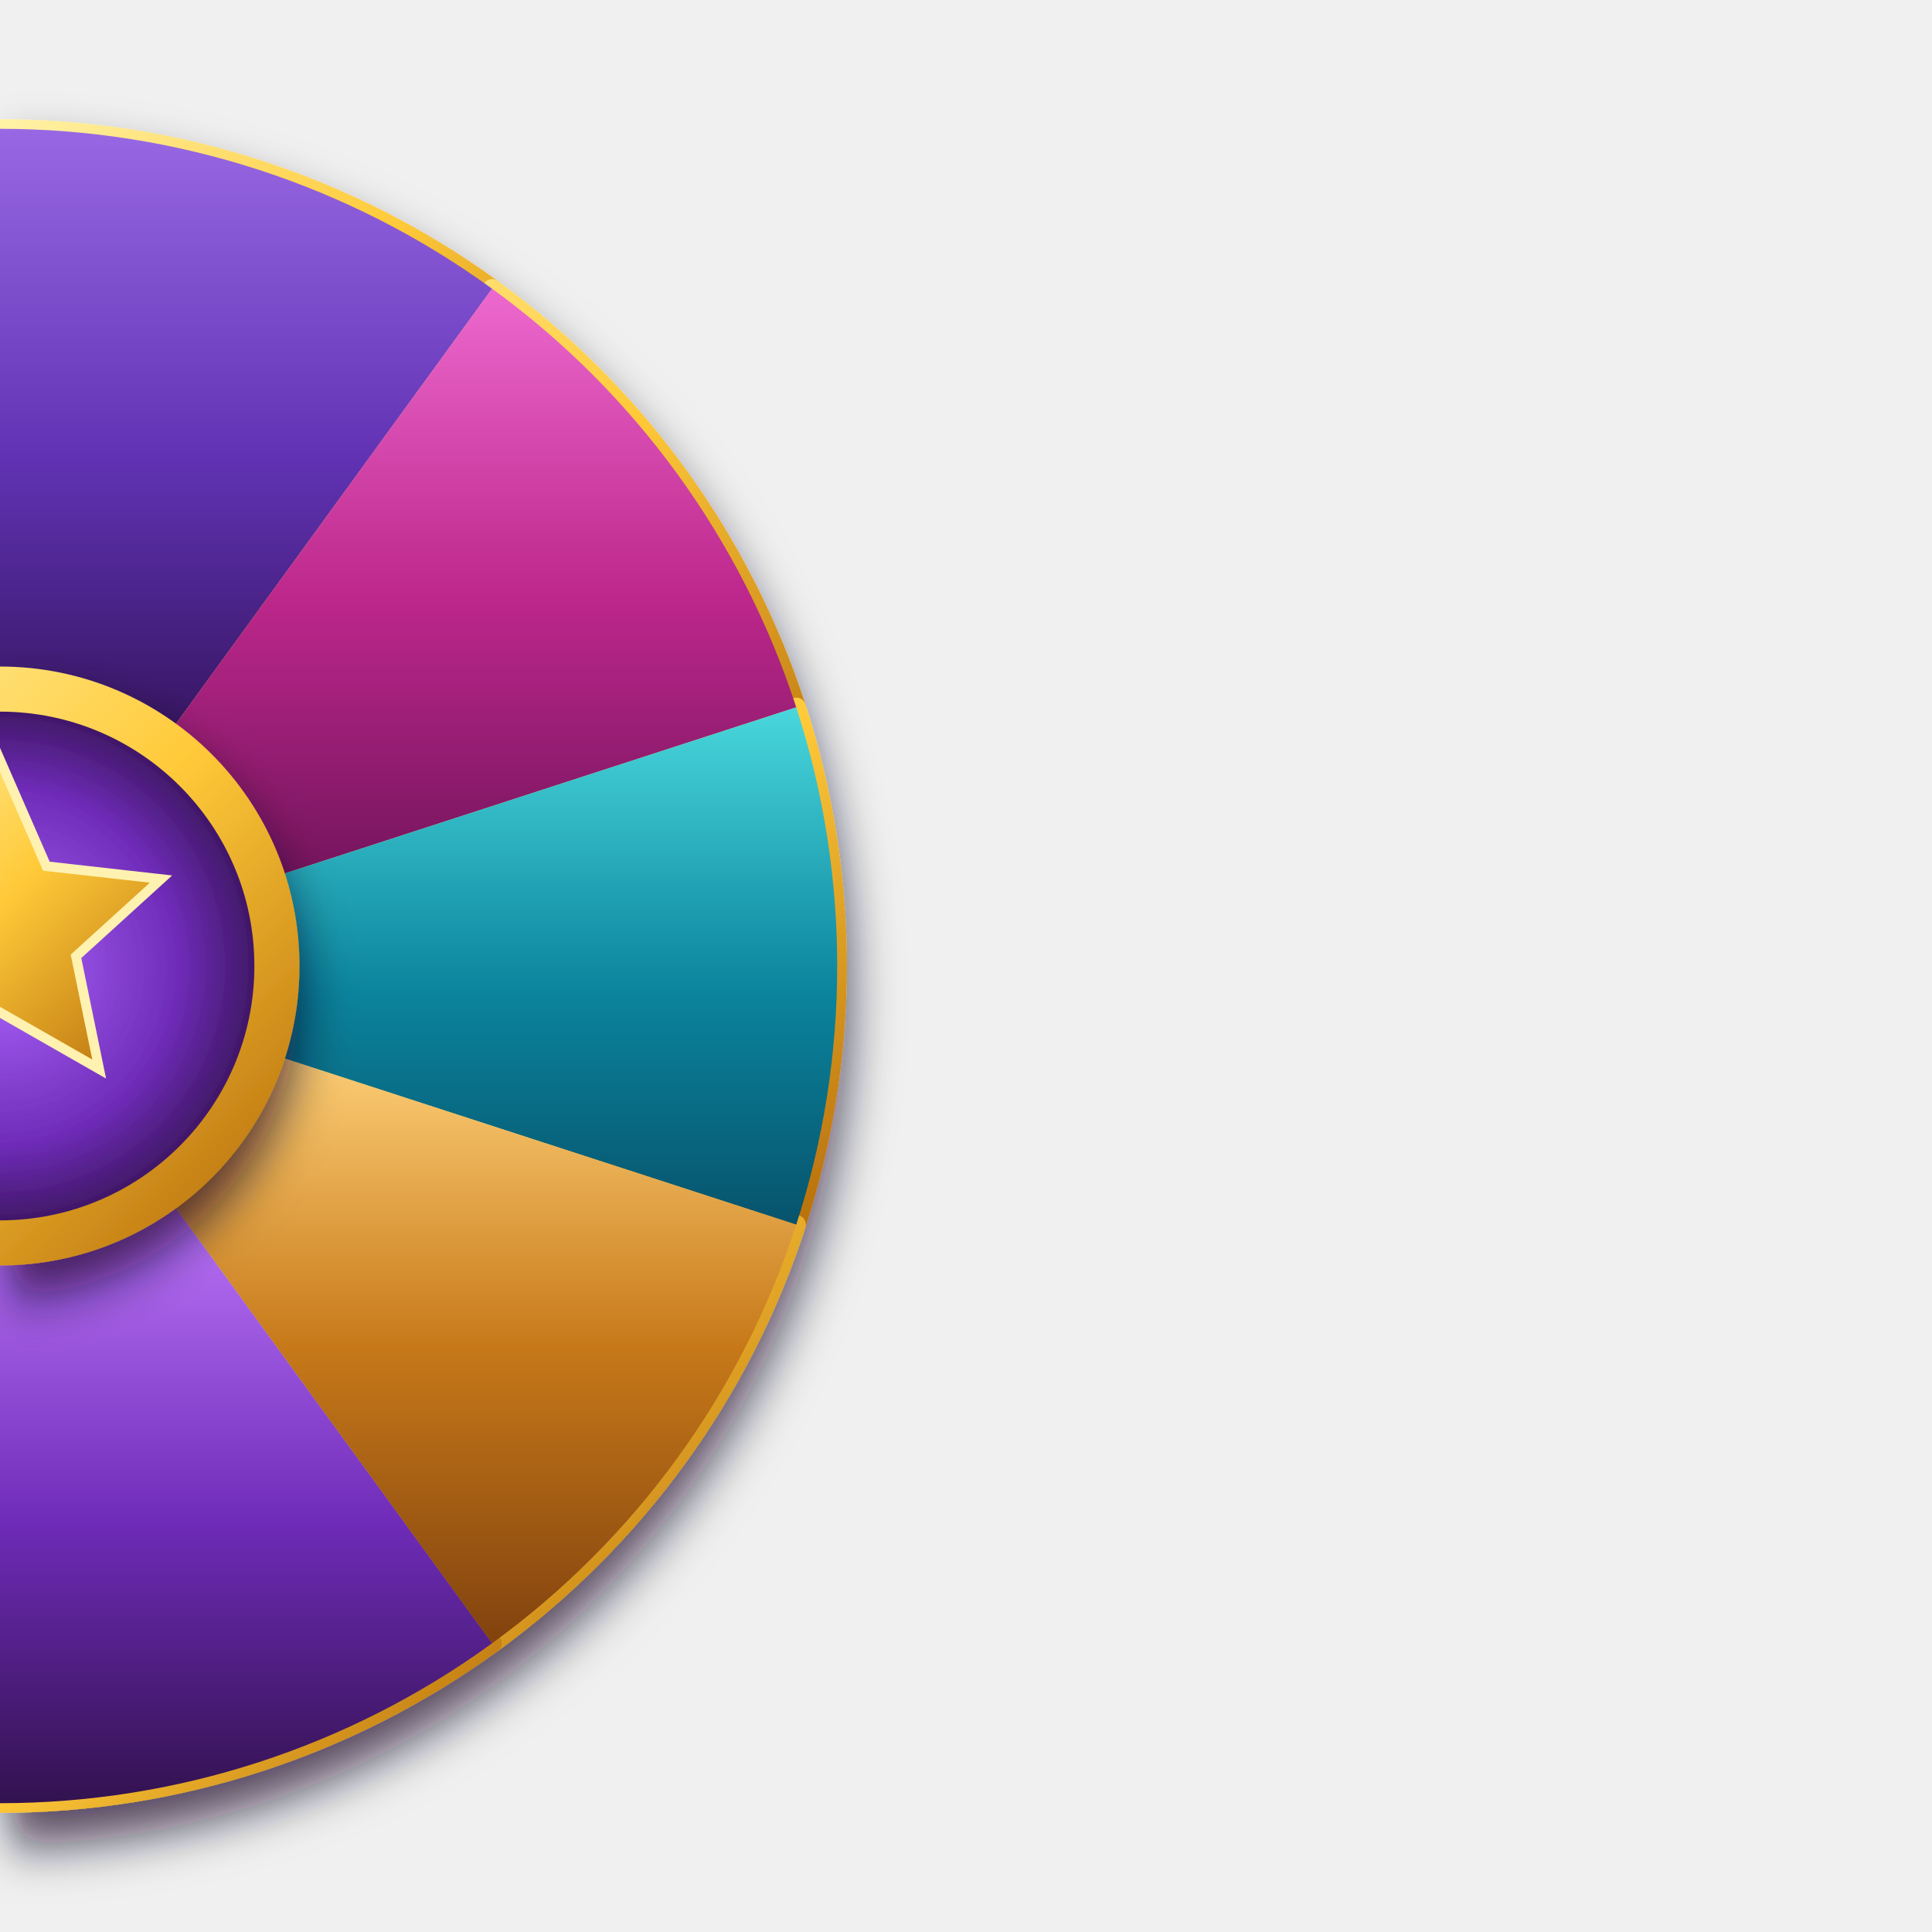
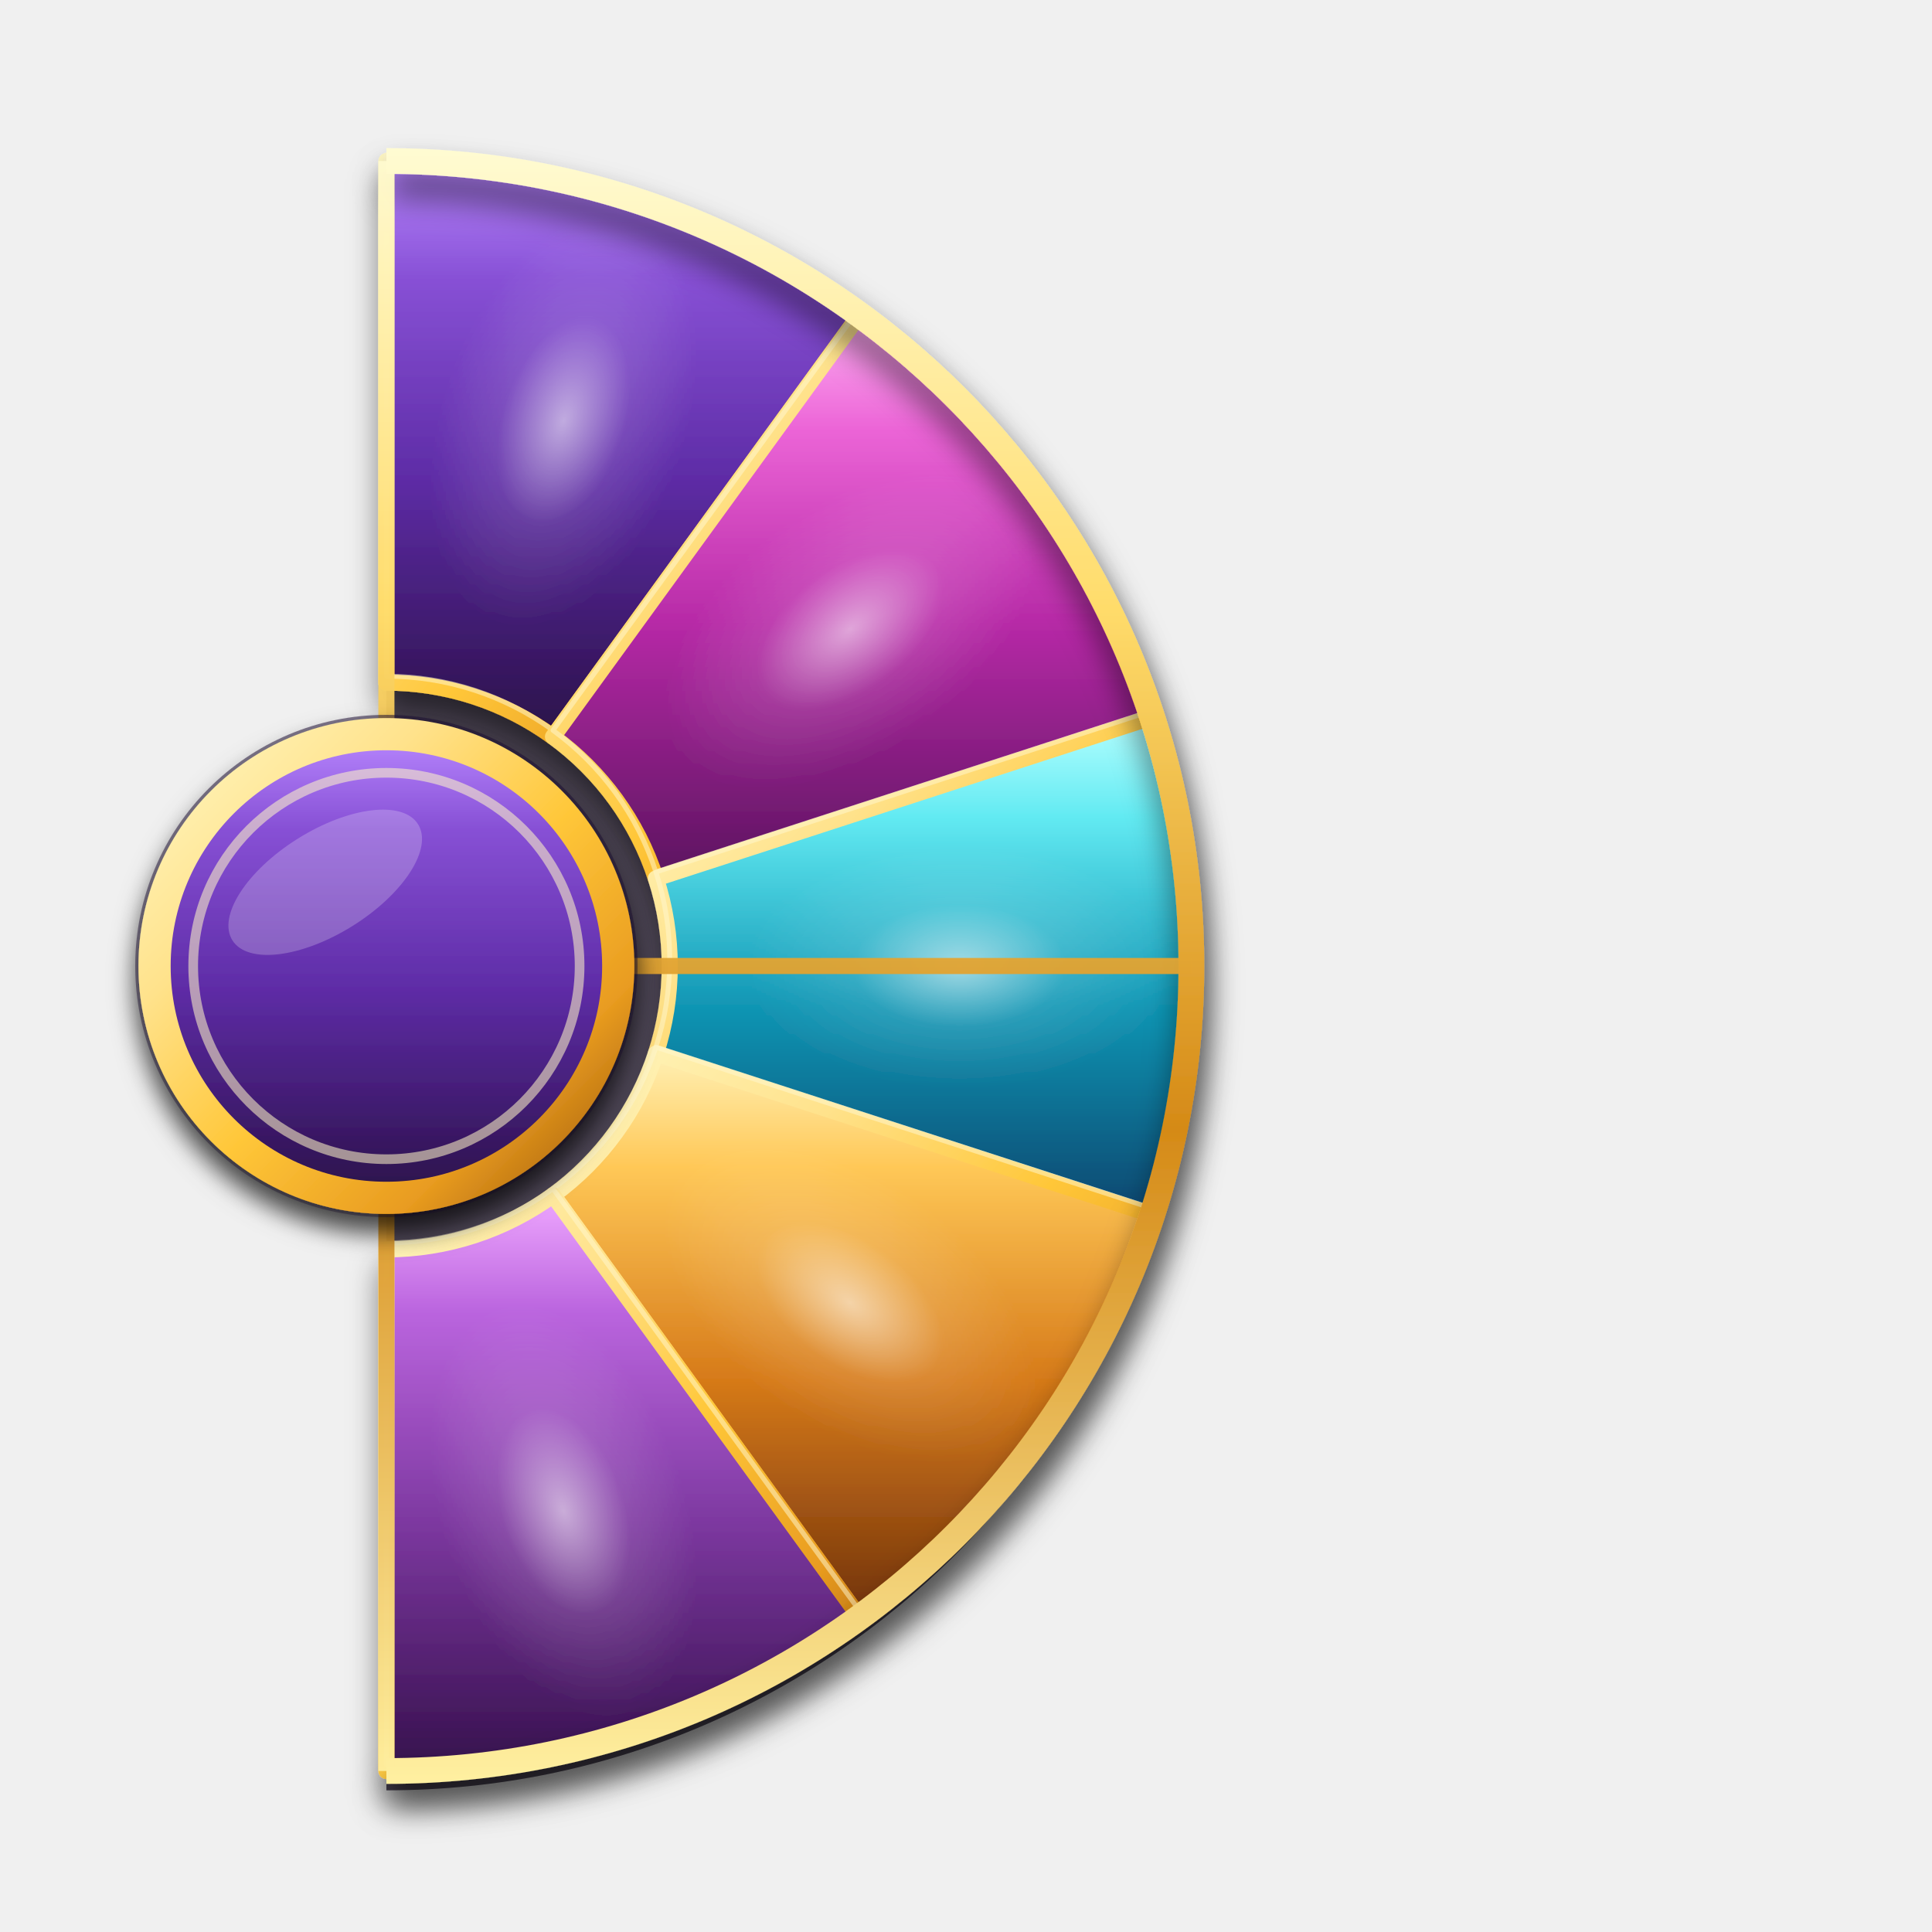
- <svg xmlns="http://www.w3.org/2000/svg" width="300" height="300" viewBox="0 0 300 300">
+ <svg xmlns="http://www.w3.org/2000/svg" width="600" height="600" viewBox="0 0 600 600" role="img" aria-label="Adapted five-action Magic Star half-wheel">
  <defs>
    <linearGradient id="gold" x1="0" y1="0" x2="1" y2="1">
-       <stop stop-color="#fff2a6" />
-       <stop offset=".48" stop-color="#ffca39" />
-       <stop offset="1" stop-color="#b56c0b" />
+       <stop stop-color="#fff7c2" />
+       <stop offset=".28" stop-color="#ffe28b" />
+       <stop offset=".53" stop-color="#ffc739" />
+       <stop offset=".78" stop-color="#e99c20" />
+       <stop offset="1" stop-color="#9b5608" />
    </linearGradient>
-     <radialGradient id="purple">
-       <stop stop-color="#ad67ff" />
-       <stop offset=".65" stop-color="#6e2bb7" />
-       <stop offset="1" stop-color="#32124f" />
+     <linearGradient id="goldEdge" x1="0" y1="0" x2="0" y2="1">
+       <stop stop-color="#fffbd2" />
+       <stop offset=".28" stop-color="#ffdc6b" />
+       <stop offset=".6" stop-color="#d58a17" />
+       <stop offset="1" stop-color="#fff0a1" />
+     </linearGradient>
+     <linearGradient id="purple" x1="0" y1="0" x2="0" y2="1">
+       <stop stop-color="#b887ff" />
+       <stop offset=".2" stop-color="#8851d6" />
+       <stop offset=".55" stop-color="#5e2ca6" />
+       <stop offset="1" stop-color="#2a1048" />
+     </linearGradient>
+     <linearGradient id="pink" x1="0" y1="0" x2="0" y2="1">
+       <stop stop-color="#ffb1f4" />
+       <stop offset=".2" stop-color="#ec65d7" />
+       <stop offset=".55" stop-color="#b629a6" />
+       <stop offset="1" stop-color="#5b145f" />
+     </linearGradient>
+     <linearGradient id="cyan" x1="0" y1="0" x2="0" y2="1">
+       <stop stop-color="#b5ffff" />
+       <stop offset=".2" stop-color="#62eaf2" />
+       <stop offset=".58" stop-color="#1196b4" />
+       <stop offset="1" stop-color="#06466f" />
+     </linearGradient>
+     <linearGradient id="orange" x1="0" y1="0" x2="0" y2="1">
+       <stop stop-color="#fff0b4" />
+       <stop offset=".2" stop-color="#ffc857" />
+       <stop offset=".58" stop-color="#d67a19" />
+       <stop offset="1" stop-color="#71320c" />
+     </linearGradient>
+     <linearGradient id="plum" x1="0" y1="0" x2="0" y2="1">
+       <stop stop-color="#efa8ff" />
+       <stop offset=".2" stop-color="#bb65df" />
+       <stop offset=".58" stop-color="#7b379e" />
+       <stop offset="1" stop-color="#35104c" />
+     </linearGradient>
+     <radialGradient id="shine">
+       <stop stop-color="#fff" stop-opacity=".58" />
+       <stop offset=".5" stop-color="#fff" stop-opacity=".11" />
+       <stop offset="1" stop-color="#fff" stop-opacity="0" />
    </radialGradient>
-     <linearGradient id="measure" x2="0" y2="1">
-       <stop stop-color="#9868e4" />
-       <stop offset=".54" stop-color="#6032b3" />
-       <stop offset="1" stop-color="#34145c" />
-     </linearGradient>
-     <linearGradient id="loop" x2="0" y2="1">
-       <stop stop-color="#ed69cf" />
-       <stop offset=".52" stop-color="#bd278b" />
-       <stop offset="1" stop-color="#72145c" />
-     </linearGradient>
-     <linearGradient id="jump" x2="0" y2="1">
-       <stop stop-color="#49d7dc" />
-       <stop offset=".55" stop-color="#0b849d" />
-       <stop offset="1" stop-color="#07536c" />
-     </linearGradient>
-     <linearGradient id="practice" x2="0" y2="1">
-       <stop stop-color="#ffd078" />
-       <stop offset=".5" stop-color="#c77919" />
-       <stop offset="1" stop-color="#81420e" />
-     </linearGradient>
-     <linearGradient id="make" x2="0" y2="1">
-       <stop stop-color="#c17aff" />
-       <stop offset=".55" stop-color="#6e2bb7" />
-       <stop offset="1" stop-color="#32124f" />
-     </linearGradient>
-     <filter id="shadow" x="-45%" y="-45%" width="190%" height="190%">
-       <feDropShadow dx="0" dy="5" stdDeviation="4" flood-color="#140521" flood-opacity=".72" />
+     <filter id="depth" x="-30%" y="-25%" width="170%" height="180%">
+       <feGaussianBlur in="SourceAlpha" stdDeviation="5" />
+       <feOffset dy="7" dx="1" result="blur" />
+       <feComponentTransfer>
+         <feFuncA type="linear" slope=".55" />
+       </feComponentTransfer>
+       <feMerge>
+         <feMergeNode />
+         <feMergeNode in="SourceGraphic" />
+       </feMerge>
    </filter>
-     <radialGradient id="sheen" cx=".28" cy=".12" r=".95">
-       <stop stop-color="#fff" stop-opacity=".20" />
-       <stop offset=".55" stop-color="#fff" stop-opacity=".03" />
-       <stop offset="1" stop-color="#120521" stop-opacity=".12" />
-     </radialGradient>
+     <filter id="hubShadow" x="-50%" y="-50%" width="200%" height="220%">
+       <feGaussianBlur in="SourceAlpha" stdDeviation="4" />
+       <feOffset dy="5" />
+       <feComponentTransfer>
+         <feFuncA type="linear" slope=".6" />
+       </feComponentTransfer>
+       <feMerge>
+         <feMergeNode />
+         <feMergeNode in="SourceGraphic" />
+       </feMerge>
+     </filter>
  </defs>
-   <g filter="url(#shadow)" stroke="url(#gold)" stroke-width="3" stroke-linejoin="round">
-     <path d="M 0.00 20.00 A 130 130 0 0 1 76.41 44.83 L 24.69 116.02 A 42 42 0 0 0 0.00 108.00 Z" fill="url(#measure)" />
-     <path d="M 76.41 44.83 A 130 130 0 0 1 123.64 109.83 L 39.94 137.02 A 42 42 0 0 0 24.69 116.02 Z" fill="url(#loop)" />
-     <path d="M 123.64 109.83 A 130 130 0 0 1 123.64 190.17 L 39.94 162.98 A 42 42 0 0 0 39.94 137.02 Z" fill="url(#jump)" />
-     <path d="M 123.64 190.17 A 130 130 0 0 1 76.41 255.17 L 24.69 183.98 A 42 42 0 0 0 39.94 162.98 Z" fill="url(#practice)" />
-     <path d="M 76.41 255.17 A 130 130 0 0 1 0.00 280.00 L 0.00 192.00 A 42 42 0 0 0 24.69 183.98 Z" fill="url(#make)" />
+   <g transform="translate(0,6)" opacity=".7" fill="#11051e">
+     <path d="M120 300 L120 50 A250 250 0 0 1 370 300 Z" />
+     <path d="M120 300 L370 300 A250 250 0 0 1 120 550 Z" />
  </g>
-   <g>
-     <path d="M 0.00 20.00 A 130 130 0 0 1 76.41 44.83 L 24.69 116.02 A 42 42 0 0 0 0.00 108.00 Z" fill="url(#measure)" />
-     <path d="M 76.41 44.83 A 130 130 0 0 1 123.64 109.83 L 39.94 137.02 A 42 42 0 0 0 24.69 116.02 Z" fill="url(#loop)" />
-     <path d="M 123.64 109.83 A 130 130 0 0 1 123.64 190.17 L 39.94 162.98 A 42 42 0 0 0 39.94 137.02 Z" fill="url(#jump)" />
-     <path d="M 123.64 190.17 A 130 130 0 0 1 76.41 255.17 L 24.69 183.98 A 42 42 0 0 0 39.94 162.98 Z" fill="url(#practice)" />
-     <path d="M 76.41 255.17 A 130 130 0 0 1 0.00 280.00 L 0.00 192.00 A 42 42 0 0 0 24.69 183.98 Z" fill="url(#make)" />
+   <g filter="url(#depth)" stroke-linejoin="round">
+     <g>
+       <path d="M120.00 50.00 A250 250 0 0 1 266.95 97.75 L171.73 228.81 A88 88 0 0 0 120.00 212.00 Z" fill="url(#purple)" stroke="url(#gold)" stroke-width="5" />
+       <path d="M120.00 50.00 A250 250 0 0 1 266.95 97.75 L171.73 228.81 A88 88 0 0 0 120.00 212.00 Z" fill="none" stroke="#fff8d0" stroke-opacity=".52" stroke-width="1.5" transform="translate(0,-2)" />
+       <ellipse cx="175.01" cy="130.71" rx="38" ry="66" transform="rotate(18 175.01 130.71)" fill="url(#shine)" />
+     </g>
+     <g>
+       <path d="M266.95 97.75 A250 250 0 0 1 357.76 222.75 L203.69 272.81 A88 88 0 0 0 171.73 228.81 Z" fill="url(#pink)" stroke="url(#gold)" stroke-width="5" />
+       <path d="M266.95 97.75 A250 250 0 0 1 357.76 222.75 L203.69 272.81 A88 88 0 0 0 171.73 228.81 Z" fill="none" stroke="#fff8d0" stroke-opacity=".52" stroke-width="1.5" transform="translate(0,-2)" />
+       <ellipse cx="264.01" cy="195.37" rx="38" ry="66" transform="rotate(54 264.01 195.37)" fill="url(#shine)" />
+     </g>
+     <g>
+       <path d="M357.76 222.75 A250 250 0 0 1 357.76 377.25 L203.69 327.19 A88 88 0 0 0 203.69 272.81 Z" fill="url(#cyan)" stroke="url(#gold)" stroke-width="5" />
+       <path d="M357.76 222.75 A250 250 0 0 1 357.76 377.25 L203.69 327.19 A88 88 0 0 0 203.69 272.81 Z" fill="none" stroke="#fff8d0" stroke-opacity=".52" stroke-width="1.5" transform="translate(0,-2)" />
+       <ellipse cx="298.00" cy="300.00" rx="38" ry="66" transform="rotate(90 298.00 300.00)" fill="url(#shine)" />
+     </g>
+     <g>
+       <path d="M357.76 377.25 A250 250 0 0 1 266.95 502.25 L171.73 371.19 A88 88 0 0 0 203.69 327.19 Z" fill="url(#orange)" stroke="url(#gold)" stroke-width="5" />
+       <path d="M357.76 377.25 A250 250 0 0 1 266.95 502.25 L171.73 371.19 A88 88 0 0 0 203.69 327.19 Z" fill="none" stroke="#fff8d0" stroke-opacity=".52" stroke-width="1.5" transform="translate(0,-2)" />
+       <ellipse cx="264.01" cy="404.63" rx="38" ry="66" transform="rotate(126 264.01 404.63)" fill="url(#shine)" />
+     </g>
+     <g>
+       <path d="M266.95 502.25 A250 250 0 0 1 120.00 550.00 L120.00 388.00 A88 88 0 0 0 171.73 371.19 Z" fill="url(#plum)" stroke="url(#gold)" stroke-width="5" />
+       <path d="M266.95 502.25 A250 250 0 0 1 120.00 550.00 L120.00 388.00 A88 88 0 0 0 171.73 371.19 Z" fill="none" stroke="#fff8d0" stroke-opacity=".52" stroke-width="1.5" transform="translate(0,-2)" />
+       <ellipse cx="175.01" cy="469.29" rx="38" ry="66" transform="rotate(162 175.01 469.29)" fill="url(#shine)" />
+     </g>
  </g>
-   <circle cx="0" cy="150" r="43" fill="url(#purple)" stroke="url(#gold)" stroke-width="7" filter="url(#shadow)" />
-   <polygon points="0,118 7.2,134.5 25,136.5 11.8,148.5 15.4,166 0,157.2 -15.4,166 -11.8,148.5 -25,136.5 -7.2,134.5" fill="url(#gold)" stroke="#fff2b0" stroke-width="1.5" />
+   <path d="M120 50 A250 250 0 0 1 120 550" fill="none" stroke="url(#goldEdge)" stroke-width="8" filter="url(#depth)" />
+   <path d="M120 300 L120 50 M120 300 L370 300 M120 300 L120 550" stroke="url(#goldEdge)" stroke-width="5" opacity=".95" />
+   <circle cx="120" cy="300" r="78" fill="#1d0931" opacity=".55" filter="url(#hubShadow)" />
+   <circle cx="120" cy="300" r="72" fill="url(#purple)" stroke="url(#gold)" stroke-width="10" filter="url(#hubShadow)" />
+   <circle cx="120" cy="300" r="60" fill="none" stroke="#fff6c7" stroke-opacity=".56" stroke-width="3" />
+   <ellipse cx="101" cy="274" rx="34" ry="16" transform="rotate(-32 101 274)" fill="#fff" opacity=".22" />
</svg>
